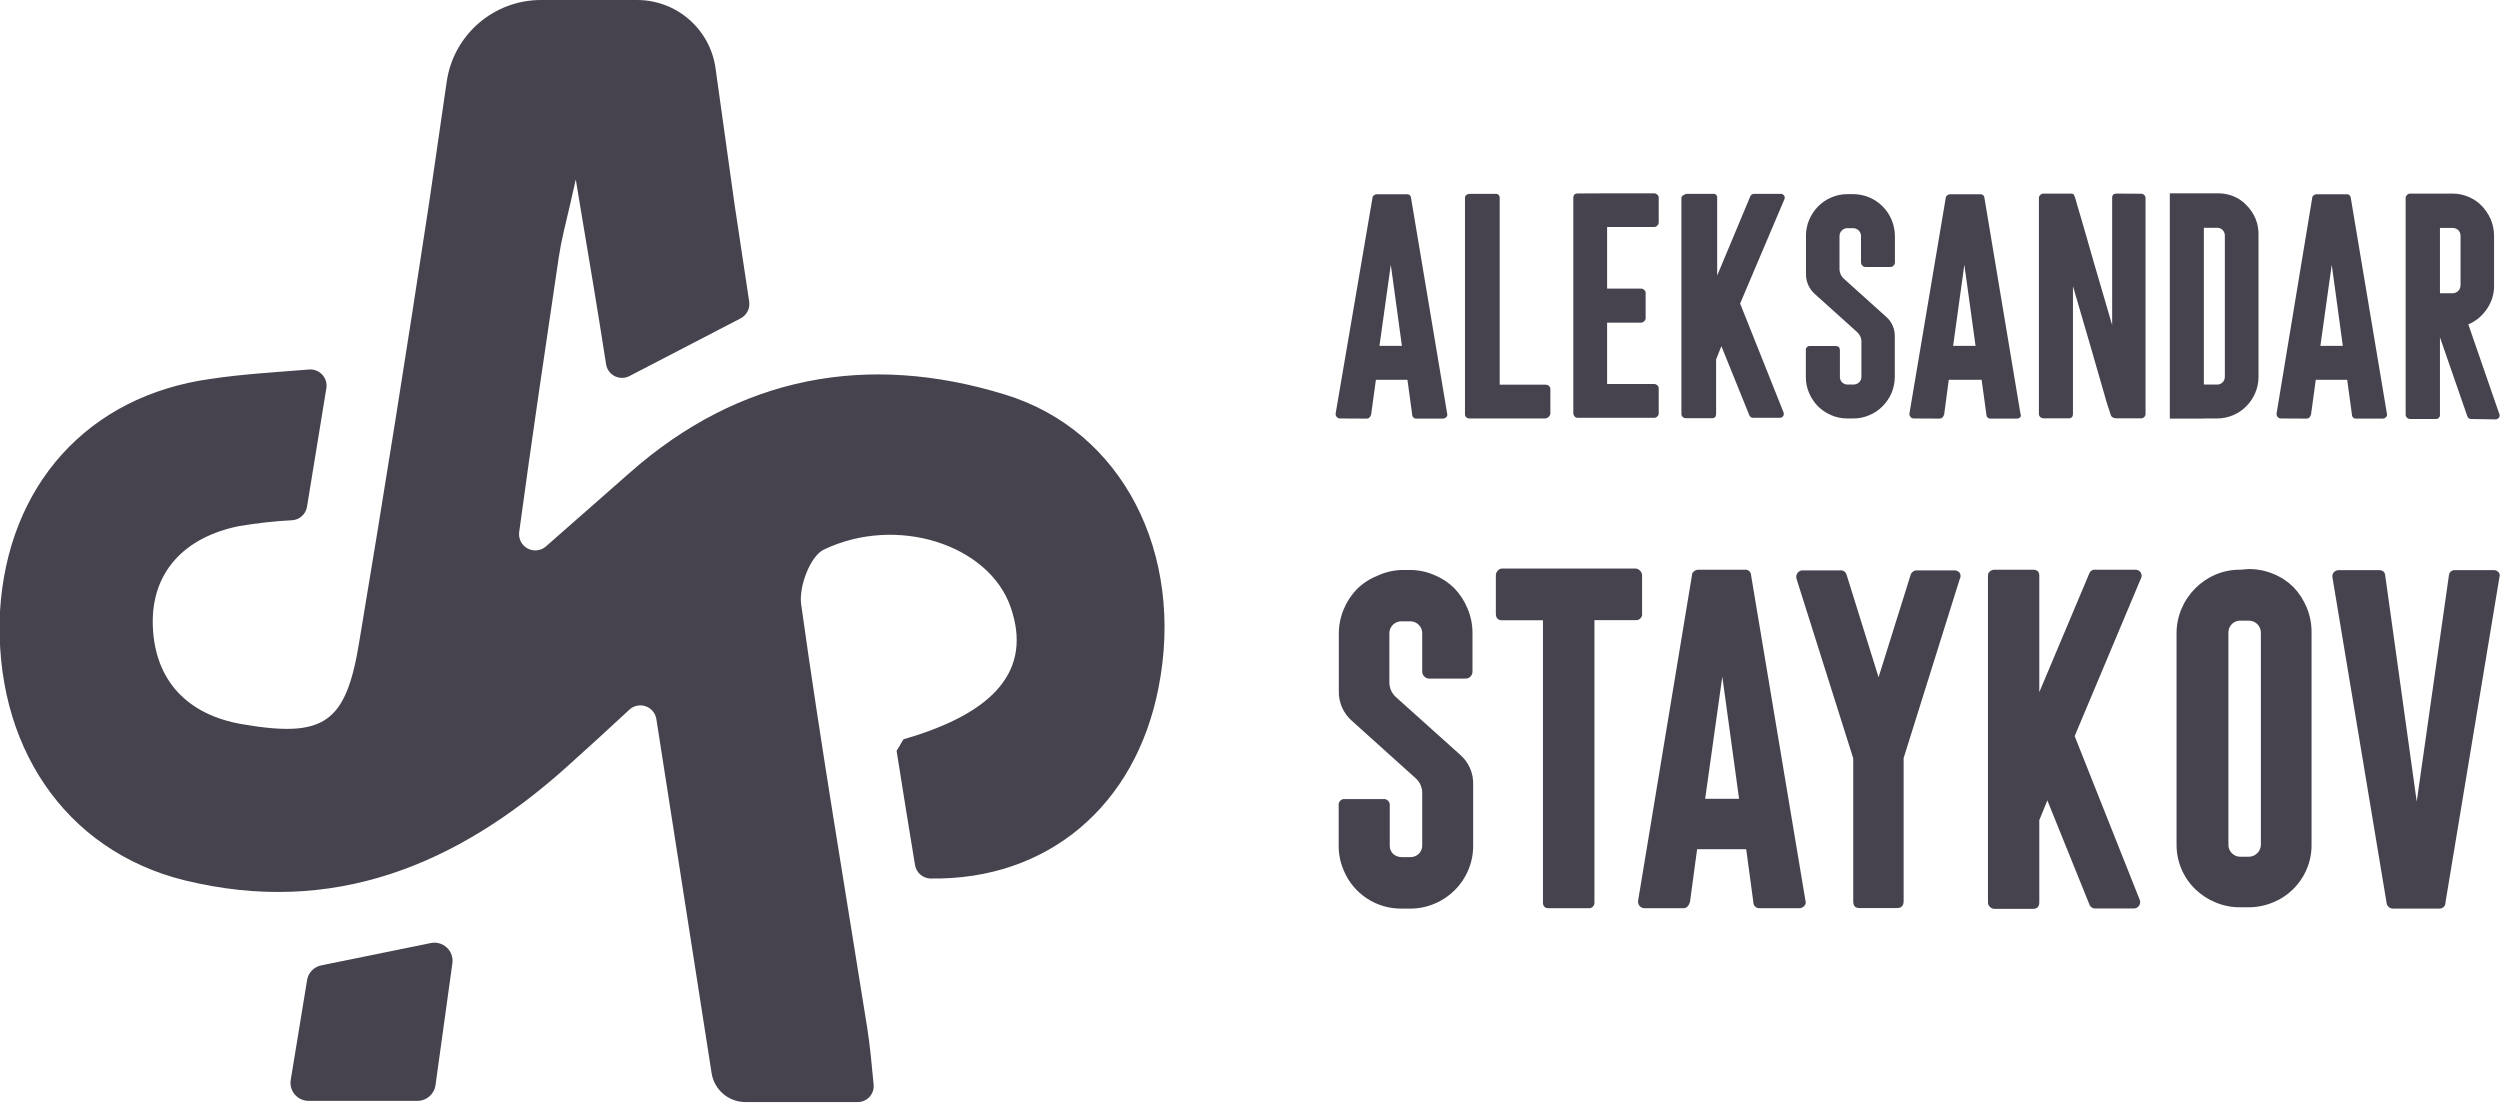
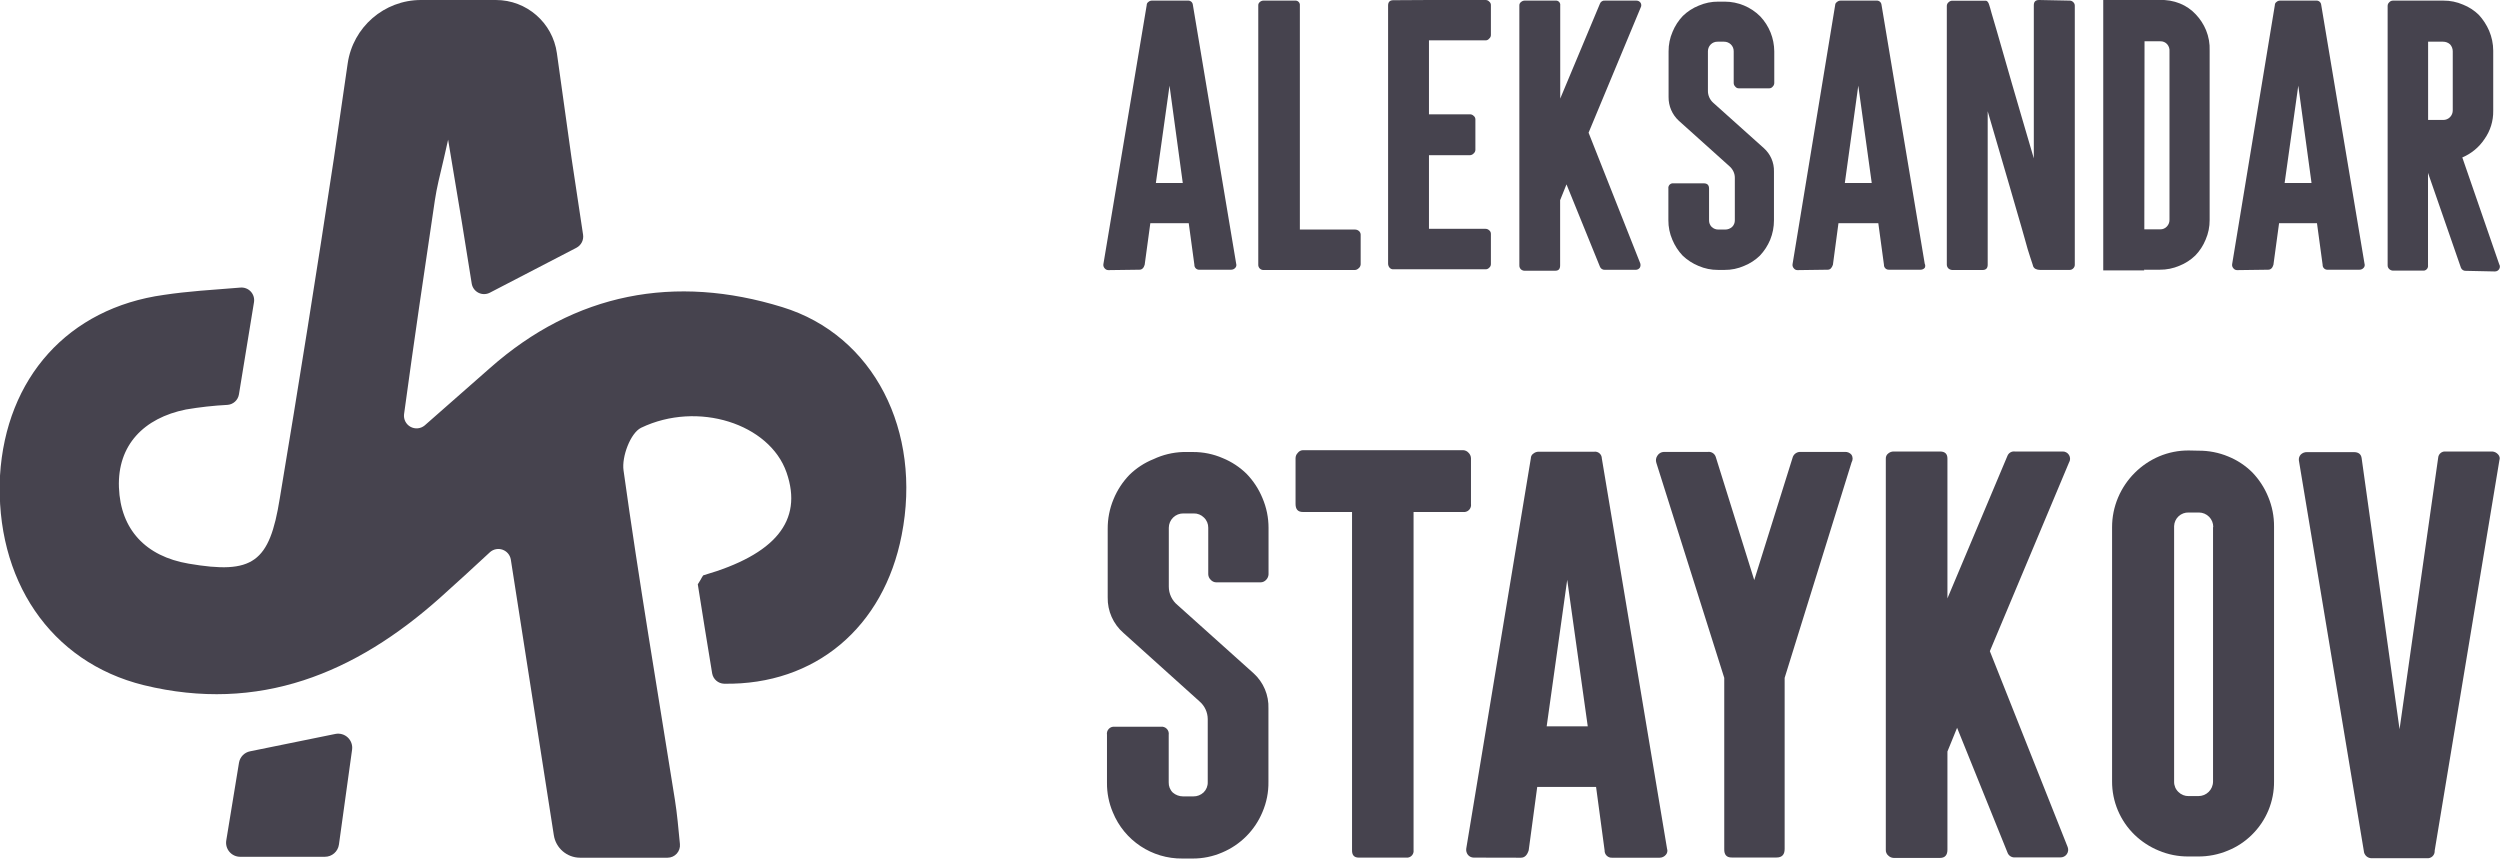
- <svg xmlns="http://www.w3.org/2000/svg" viewBox="0 0 189.44 83.51">
+ <svg xmlns="http://www.w3.org/2000/svg" viewBox="0 0 243.41 83.57">
  <defs>
    <style>.cls-1{fill:#46434e;}</style>
  </defs>
  <g id="Layer_2" data-name="Layer 2">
    <g id="Layer_1-2" data-name="Layer 1">
      <path class="cls-1" d="M76.16,29.9C65.72,26.68,56,28.5,47.7,35.84l-6.36,5.59a1.23,1.23,0,0,1-2-1.1c1-7.35,2-14.09,3-20.83.18-1.21.48-2.4.88-4.09.13-.55.26-1.15.41-1.81.1.62.21,1.22.3,1.81.75,4.46,1.39,8.29,2,12.21a1.22,1.22,0,0,0,1.76.88l8.44-4.38a1.23,1.23,0,0,0,.64-1.27c-.38-2.53-.76-5-1.12-7.44L54.22,5.17A6,6,0,0,0,48.28,0H41a7.22,7.22,0,0,0-7.15,6.19l-1.34,9.23Q30,32,27.24,48.53c-1,6.25-2.61,7.42-8.87,6.35-4.18-.71-6.64-3.32-6.79-7.43S14,40.7,18.1,39.87a34.68,34.68,0,0,1,4.06-.45,1.22,1.22,0,0,0,1.1-1c.49-3,.95-5.81,1.47-9A1.23,1.23,0,0,0,23.41,28c-2.76.22-5.12.36-7.44.71C6.63,30,.58,36.79,0,46.31-.5,56.42,4.88,64.46,14,66.71c11.21,2.74,20.6-1.14,28.88-8.54,1.6-1.43,3.19-2.89,4.85-4.43a1.23,1.23,0,0,1,2,.71L53.92,81.3a2.59,2.59,0,0,0,2.56,2.21H65a1.21,1.21,0,0,0,1.2-1.33c-.15-1.54-.27-2.94-.49-4.32-1.7-10.69-3.51-21.35-5-32.06-.19-1.32.67-3.64,1.71-4.15C67.94,39,74.93,41.26,76.58,46s-1.15,8-8.05,10c-.12,0-.18.27-.59.89.43,2.7.9,5.69,1.4,8.68a1.22,1.22,0,0,0,1.16,1c8.88.14,15.55-5.5,17.29-14.47C89.78,42,85.11,32.64,76.16,29.9Z" />
      <path class="cls-1" d="M23.38,83.42h8.25A1.38,1.38,0,0,0,33,82.23c.44-3.17.85-6.16,1.28-9.24a1.37,1.37,0,0,0-1.63-1.53l-8.3,1.69a1.36,1.36,0,0,0-1.08,1.11c-.4,2.42-.81,5-1.24,7.57A1.37,1.37,0,0,0,23.38,83.42Z" />
-       <path class="cls-1" d="M101.53,31.71a.3.3,0,0,1-.24-.12.31.31,0,0,1-.08-.26L104,15a.22.22,0,0,1,.1-.19.33.33,0,0,1,.22-.09h2.28a.29.29,0,0,1,.32.26v0l2.74,16.36a.26.26,0,0,1-.06.26.34.34,0,0,1-.26.12h-2a.3.3,0,0,1-.33-.31l-.36-2.63h-2.39l-.36,2.63c-.06.2-.17.31-.33.31Zm3-5.5h1.7l-.84-6.15Z" />
-       <path class="cls-1" d="M117.32,31.61a.35.35,0,0,1-.25.1h-5.74a.32.32,0,0,1-.32-.34V15a.25.25,0,0,1,.1-.22.33.33,0,0,1,.22-.09h2a.28.28,0,0,1,.31.31V29.15h3.48a.38.38,0,0,1,.25.09.31.31,0,0,1,.11.23v1.88A.35.35,0,0,1,117.32,31.61Z" />
-       <path class="cls-1" d="M121.78,14.65h3.58a.3.3,0,0,1,.22.1.28.28,0,0,1,.11.24v1.88a.29.29,0,0,1-.11.22.28.28,0,0,1-.22.11h-3.58v4.67h2.58a.32.32,0,0,1,.23.1.28.28,0,0,1,.11.21v1.94a.31.31,0,0,1-.11.22.33.33,0,0,1-.23.11h-2.58v4.65h3.58a.33.33,0,0,1,.22.09.28.28,0,0,1,.11.23v1.9a.29.29,0,0,1-.11.24.3.3,0,0,1-.22.1h-5.81a.29.29,0,0,1-.23-.1.4.4,0,0,1-.1-.26V15c0-.23.11-.34.33-.34Z" />
-       <path class="cls-1" d="M127.59,14.78a.35.35,0,0,1,.22-.09h2a.27.27,0,0,1,.31.31v5.88l2.51-6a.3.3,0,0,1,.31-.19h2a.31.31,0,0,1,.26.14.3.3,0,0,1,0,.3L131.86,23l3.27,8.2a.35.35,0,0,1,0,.32.31.31,0,0,1-.27.14h-2a.31.31,0,0,1-.31-.21l-2.11-5.22-.4,1v4.12c0,.23-.1.34-.31.34h-2a.35.35,0,0,1-.22-.09.33.33,0,0,1-.1-.25V15A.25.25,0,0,1,127.59,14.78Z" />
-       <path class="cls-1" d="M143.33,29.79a3.33,3.33,0,0,1-.68,1,3.07,3.07,0,0,1-1,.67,3,3,0,0,1-1.23.25H140a3.05,3.05,0,0,1-1.24-.25,3.23,3.23,0,0,1-1-.67,3.3,3.3,0,0,1-.67-1,3,3,0,0,1-.25-1.24v-2a.29.29,0,0,1,.24-.33h2c.23,0,.34.11.34.33v2a.58.58,0,0,0,.17.43.61.61,0,0,0,.44.16h.41a.64.64,0,0,0,.44-.17.57.57,0,0,0,.17-.42V25.88a.9.9,0,0,0-.09-.4,1,1,0,0,0-.25-.33l-3.19-2.87a2,2,0,0,1-.67-1.5v-2.9a3,3,0,0,1,.25-1.24,3.23,3.23,0,0,1,.67-1,3.09,3.09,0,0,1,1-.68,3.05,3.05,0,0,1,1.24-.25h.41a3.17,3.17,0,0,1,2.24.93,3.22,3.22,0,0,1,.93,2.26v2a.32.32,0,0,1-.1.22.28.28,0,0,1-.24.11h-1.89a.28.28,0,0,1-.24-.11.32.32,0,0,1-.1-.22v-2a.59.59,0,0,0-.18-.44.61.61,0,0,0-.43-.17H140a.59.59,0,0,0-.44.18.61.61,0,0,0-.17.43v2.47a1,1,0,0,0,.34.76L142.92,24a1.91,1.91,0,0,1,.66,1.49v3.07A3.23,3.23,0,0,1,143.33,29.79Z" />
-       <path class="cls-1" d="M145,31.71a.28.28,0,0,1-.23-.12.31.31,0,0,1-.08-.26L147.44,15a.23.23,0,0,1,.11-.19.33.33,0,0,1,.22-.09h2.28a.29.29,0,0,1,.32.26v0l2.73,16.36a.28.28,0,0,1,0,.26.34.34,0,0,1-.26.12h-2a.3.3,0,0,1-.32-.31l-.36-2.63h-2.49l-.35,2.63c-.07.2-.17.31-.33.31Zm3-5.5h1.7l-.85-6.15Z" />
-       <path class="cls-1" d="M162.26,14.68a.3.3,0,0,1,.22.1.29.29,0,0,1,.1.23V31.36a.31.31,0,0,1-.1.24.3.3,0,0,1-.22.1h-1.88a.66.66,0,0,1-.27-.06.33.33,0,0,1-.18-.25l-.17-.51c-.1-.29-.21-.67-.34-1.14s-.29-1-.45-1.56l-.51-1.77-1.38-4.73v9.68c0,.23-.11.34-.33.34h-1.89a.4.4,0,0,1-.25-.09.34.34,0,0,1-.11-.25V15a.3.3,0,0,1,.11-.23.33.33,0,0,1,.25-.1H157c.11,0,.18.11.23.27s.07.21.15.52l.34,1.15.45,1.56c.16.56.33,1.16.5,1.74.41,1.39.87,3,1.38,4.72V15c0-.23.11-.33.34-.33Z" />
-       <path class="cls-1" d="M167,31.72h-2.58V14.65h3.55a3.1,3.1,0,0,1,1.27.22,2.8,2.8,0,0,1,1,.69,3.23,3.23,0,0,1,.67,1,3.1,3.1,0,0,1,.23,1.31V28.54a3,3,0,0,1-.25,1.24,3.14,3.14,0,0,1-.67,1,3.06,3.06,0,0,1-1,.68,3.1,3.1,0,0,1-1.25.25h-1Zm0-2.58h1a.55.55,0,0,0,.43-.18.6.6,0,0,0,.16-.43V17.88a.6.6,0,0,0-.16-.44.55.55,0,0,0-.43-.18h-1Z" />
-       <path class="cls-1" d="M172.83,31.71a.29.29,0,0,1-.24-.12.31.31,0,0,1-.08-.26L175.21,15a.22.22,0,0,1,.1-.19.33.33,0,0,1,.22-.09h2.28a.29.29,0,0,1,.32.26v0l2.74,16.36a.26.26,0,0,1-.06.26.34.34,0,0,1-.26.12h-2a.3.3,0,0,1-.33-.31l-.36-2.63h-2.38l-.36,2.63c-.06.2-.17.31-.33.31Zm3-5.5h1.7l-.84-6.15Z" />
-       <path class="cls-1" d="M187.28,31.75a.31.31,0,0,1-.31-.19l-2.08-6v5.85a.3.3,0,0,1-.25.34h-2a.36.36,0,0,1-.24-.09.31.31,0,0,1-.11-.25V15a.3.3,0,0,1,.1-.22.31.31,0,0,1,.25-.11h3.18a3,3,0,0,1,1.24.25,3,3,0,0,1,1,.68,3.59,3.59,0,0,1,.67,1,3.23,3.23,0,0,1,.26,1.26v3.78a3,3,0,0,1-.55,1.78,3.15,3.15,0,0,1-1.4,1.16l2.33,6.74a.29.29,0,0,1,0,.31.31.31,0,0,1-.28.15Zm-2.39-9.53h.95a.6.6,0,0,0,.44-.18.61.61,0,0,0,.17-.43V17.88a.62.62,0,0,0-.17-.44.64.64,0,0,0-.44-.17h-.95Z" />
-       <path class="cls-1" d="M111.26,65.93a4.74,4.74,0,0,1-2.54,2.54,4.65,4.65,0,0,1-1.86.38h-.65a4.69,4.69,0,0,1-4.4-2.92,4.66,4.66,0,0,1-.37-1.87v-3a.44.44,0,0,1,.36-.51h3a.45.45,0,0,1,.51.51v3a.86.86,0,0,0,.26.65,1,1,0,0,0,.66.24h.62a.92.92,0,0,0,.66-.25.87.87,0,0,0,.26-.64v-4a1.48,1.48,0,0,0-.51-1.1l-4.81-4.33a2.9,2.9,0,0,1-1-2.25V48.05a4.78,4.78,0,0,1,.37-1.88,4.88,4.88,0,0,1,1-1.53,4.64,4.64,0,0,1,1.53-1,4.74,4.74,0,0,1,1.85-.45h.62a4.65,4.65,0,0,1,1.86.38,4.7,4.7,0,0,1,1.52,1,4.88,4.88,0,0,1,1,1.53,4.78,4.78,0,0,1,.38,1.88v2.93a.53.53,0,0,1-.14.34.48.48,0,0,1-.37.17h-2.79a.48.48,0,0,1-.36-.17.5.5,0,0,1-.15-.34V48a.87.87,0,0,0-.27-.66.88.88,0,0,0-.65-.26h-.65a.91.91,0,0,0-.92.9s0,0,0,0v3.72a1.5,1.5,0,0,0,.55,1.17l4.8,4.31a2.86,2.86,0,0,1,1,2.25v4.62A4.66,4.66,0,0,1,111.26,65.93Z" />
-       <path class="cls-1" d="M120.34,68.82h-3c-.29,0-.43-.16-.42-.47V47h-3.1c-.32,0-.47-.17-.47-.51V43.59a.48.48,0,0,1,.14-.34.42.42,0,0,1,.33-.17h10.1a.48.48,0,0,1,.36.17.5.5,0,0,1,.15.34v2.89a.45.45,0,0,1-.38.51h-3.23V68.35a.42.42,0,0,1-.36.47Z" />
-       <path class="cls-1" d="M124.6,68.82a.48.48,0,0,1-.36-.17.52.52,0,0,1-.11-.4l4.08-24.66a.35.35,0,0,1,.16-.3.52.52,0,0,1,.33-.12h3.51a.43.43,0,0,1,.48.42l4.12,24.66a.38.38,0,0,1-.08.39.51.51,0,0,1-.39.18h-3a.45.45,0,0,1-.48-.47l-.54-4H128.6l-.54,4c-.1.31-.26.47-.49.47Zm4.61-8.29h2.57l-1.27-9.26Z" />
-       <path class="cls-1" d="M140.43,68.27V57.46l-4.29-13.58a.51.51,0,0,1,.07-.47.49.49,0,0,1,.43-.19h2.78a.46.46,0,0,1,.5.31l2.43,7.79,2.44-7.79a.5.5,0,0,1,.49-.31h2.79a.5.5,0,0,1,.43.19.46.46,0,0,1,0,.47l-4.25,13.56V68.27q0,.54-.51.54h-2.82C140.58,68.82,140.42,68.63,140.43,68.27Z" />
-       <path class="cls-1" d="M150.8,43.29a.52.52,0,0,1,.33-.12h2.93c.31,0,.47.15.47.45v8.83l3.79-9a.44.44,0,0,1,.47-.28h3a.46.46,0,0,1,.42.71l-5,11.9,4.92,12.38a.48.48,0,0,1-.46.68h-2.88a.46.46,0,0,1-.47-.32l-3.18-7.87-.61,1.5v6.21c0,.34-.16.51-.47.51h-2.93a.49.49,0,0,1-.33-.14.44.44,0,0,1-.16-.37V43.62A.38.38,0,0,1,150.8,43.29Z" />
-       <path class="cls-1" d="M170.39,43.12a4.78,4.78,0,0,1,1.88.37,4.62,4.62,0,0,1,1.52,1,4.9,4.9,0,0,1,1,1.54,4.78,4.78,0,0,1,.37,1.88V64a4.66,4.66,0,0,1-1.4,3.38,4.59,4.59,0,0,1-1.52,1,4.78,4.78,0,0,1-1.88.37h-.61a4.73,4.73,0,0,1-1.87-.37,4.85,4.85,0,0,1-1.53-1A4.68,4.68,0,0,1,164.93,64v-16a4.78,4.78,0,0,1,.38-1.88,4.91,4.91,0,0,1,2.57-2.58,4.73,4.73,0,0,1,1.87-.37Zm.93,4.83a.91.91,0,0,0-.9-.92h-.64a.89.89,0,0,0-.92.86s0,0,0,.06V64a.87.87,0,0,0,.27.66.88.88,0,0,0,.65.26h.61a.92.92,0,0,0,.93-.91h0Z" />
-       <path class="cls-1" d="M189.32,43.35a.36.36,0,0,1,.08.37l-4.09,24.65a.45.45,0,0,1-.49.48h-3.47a.49.49,0,0,1-.51-.47h0l-4.1-24.65a.46.46,0,0,1,.11-.37.53.53,0,0,1,.4-.16h3c.29,0,.46.13.49.39l2.39,17.15,2.44-17.15a.43.43,0,0,1,.46-.39h3A.54.54,0,0,1,189.32,43.35Z" />
+       <path class="cls-1" d="M107.92,26.3a.46.46,0,0,1-.37-.18.48.48,0,0,1-.12-.4L111.65.49A.34.34,0,0,1,111.8.2a.51.51,0,0,1,.34-.14h3.51a.45.45,0,0,1,.49.4v0l4.22,25.22a.4.4,0,0,1-.09.4.52.52,0,0,1-.4.18H116.8a.46.46,0,0,1-.51-.48l-.55-4.05H112l-.55,4.05c-.09.31-.26.48-.51.48Zm4.62-8.48h2.62l-1.29-9.48Z" />
+       <path class="cls-1" d="M132.26,26.14a.54.54,0,0,1-.39.15H123a.5.5,0,0,1-.49-.52V.54a.39.39,0,0,1,.15-.34A.51.51,0,0,1,123,.06h3.08a.43.43,0,0,1,.48.48V22.35h5.36a.59.59,0,0,1,.39.14.48.48,0,0,1,.17.35v2.9A.54.54,0,0,1,132.26,26.14Z" />
+       <path class="cls-1" d="M139.13,0h5.52a.46.46,0,0,1,.34.15.43.43,0,0,1,.17.37v2.9a.45.45,0,0,1-.17.34.43.43,0,0,1-.34.17h-5.52v7.2h4a.49.49,0,0,1,.35.15.43.43,0,0,1,.17.32v3a.48.48,0,0,1-.17.34.51.51,0,0,1-.35.17h-4v7.17h5.52a.51.51,0,0,1,.34.14.43.43,0,0,1,.17.35v2.93a.45.45,0,0,1-.17.37.46.46,0,0,1-.34.15h-9a.45.45,0,0,1-.35-.15.62.62,0,0,1-.15-.4V.54c0-.35.17-.52.51-.52Z" />
+       <path class="cls-1" d="M148.09.2a.54.54,0,0,1,.34-.14h3a.42.42,0,0,1,.48.48V9.6L155.78.35a.46.46,0,0,1,.48-.29h3.08a.48.48,0,0,1,.4.22.46.46,0,0,1,0,.46l-5.07,12.18,5,12.64a.54.54,0,0,1,0,.49.48.48,0,0,1-.42.22h-3a.48.48,0,0,1-.48-.32l-3.25-8-.62,1.54v6.35c0,.35-.15.52-.48.52h-3a.54.54,0,0,1-.34-.14.51.51,0,0,1-.15-.39V.54A.39.39,0,0,1,148.09.2Z" />
+       <path class="cls-1" d="M172.35,23.35a5.13,5.13,0,0,1-1,1.54,4.73,4.73,0,0,1-1.54,1,4.62,4.62,0,0,1-1.9.39h-.63a4.7,4.7,0,0,1-1.91-.39,5,5,0,0,1-1.54-1,5.09,5.09,0,0,1-1-1.54,4.7,4.7,0,0,1-.39-1.91V18.36a.45.45,0,0,1,.38-.51h3.06c.35,0,.52.17.52.51v3.08a.89.89,0,0,0,.26.66.94.94,0,0,0,.68.25h.63a1,1,0,0,0,.68-.26.88.88,0,0,0,.26-.65V17.31a1.39,1.39,0,0,0-.14-.62,1.54,1.54,0,0,0-.39-.51l-4.92-4.42a3.08,3.08,0,0,1-1-2.31V5a4.7,4.7,0,0,1,.39-1.91,5,5,0,0,1,1-1.54,4.76,4.76,0,0,1,1.54-1,4.7,4.7,0,0,1,1.91-.39h.63a4.89,4.89,0,0,1,3.45,1.43A5,5,0,0,1,172.75,5V8.09a.49.49,0,0,1-.15.34.43.43,0,0,1-.37.17h-2.91a.43.43,0,0,1-.37-.17.49.49,0,0,1-.15-.34V5a.91.91,0,0,0-.28-.68.94.94,0,0,0-.66-.26h-.63a.91.91,0,0,0-.68.28.94.94,0,0,0-.26.66V8.82A1.54,1.54,0,0,0,166.8,10l4.92,4.41a2.94,2.94,0,0,1,1,2.3v4.73A5,5,0,0,1,172.35,23.35Z" />
+       <path class="cls-1" d="M175,26.3a.43.43,0,0,1-.35-.18.48.48,0,0,1-.12-.4L178.68.49a.35.35,0,0,1,.17-.29.51.51,0,0,1,.34-.14h3.51a.45.45,0,0,1,.49.4v0l4.21,25.22a.43.43,0,0,1,0,.4.52.52,0,0,1-.4.18h-3.08a.46.46,0,0,1-.49-.48l-.55-4.05H179l-.54,4.05c-.11.31-.26.48-.51.48Zm4.62-8.48h2.62l-1.31-9.48Z" />
+       <path class="cls-1" d="M201.52.06a.46.46,0,0,1,.34.15.45.45,0,0,1,.15.35v25.2a.48.48,0,0,1-.15.37.46.46,0,0,1-.34.15h-2.9a1,1,0,0,1-.42-.09.51.51,0,0,1-.28-.39s-.11-.34-.26-.79-.32-1-.52-1.76-.45-1.54-.69-2.4l-.79-2.73-2.13-7.29V25.77c0,.35-.17.52-.51.52h-2.91a.62.62,0,0,1-.39-.14.52.52,0,0,1-.17-.39V.57a.46.46,0,0,1,.17-.35.51.51,0,0,1,.39-.15h3.22c.17,0,.28.17.35.42s.11.32.23.8l.52,1.77c.2.71.45,1.54.69,2.4s.51,1.79.77,2.68c.63,2.14,1.34,4.62,2.13,7.28V.51c0-.35.17-.51.52-.51Z" />
+       <path class="cls-1" d="M208.78,26.33h-4V0h5.47a4.78,4.78,0,0,1,2,.34,4.32,4.32,0,0,1,1.54,1.06,5,5,0,0,1,1,1.54,4.78,4.78,0,0,1,.35,2V21.42a4.7,4.7,0,0,1-.39,1.91,4.84,4.84,0,0,1-1,1.54,4.72,4.72,0,0,1-1.54,1,4.78,4.78,0,0,1-1.93.39h-1.54Zm0-4h1.54a.85.85,0,0,0,.66-.28.92.92,0,0,0,.25-.66V5A.92.92,0,0,0,211,4.3a.85.85,0,0,0-.66-.28h-1.54Z" />
+       <path class="cls-1" d="M217.82,26.3a.45.45,0,0,1-.37-.18.48.48,0,0,1-.12-.4L221.49.49a.34.34,0,0,1,.15-.29A.51.51,0,0,1,222,.06h3.51a.45.45,0,0,1,.49.4v0l4.22,25.22a.4.4,0,0,1-.09.4.52.52,0,0,1-.4.18h-3.08a.46.46,0,0,1-.51-.48l-.55-4.05H221.9l-.55,4.05c-.09.31-.26.48-.51.48Zm4.62-8.48h2.62l-1.29-9.48Z" />
+       <path class="cls-1" d="M240.09,26.37a.48.48,0,0,1-.48-.29l-3.21-9.25v9a.46.46,0,0,1-.39.52h-3a.55.55,0,0,1-.37-.14.48.48,0,0,1-.17-.39V.57a.46.46,0,0,1,.15-.34A.48.48,0,0,1,233,.06h4.9a4.7,4.7,0,0,1,1.91.39,4.62,4.62,0,0,1,1.54,1,5.53,5.53,0,0,1,1,1.54,5,5,0,0,1,.4,1.94V10.8a4.62,4.62,0,0,1-.85,2.74,4.86,4.86,0,0,1-2.16,1.79l3.59,10.39a.45.45,0,0,1,0,.48.48.48,0,0,1-.43.23Zm-3.68-14.69h1.46a.92.92,0,0,0,.68-.28.94.94,0,0,0,.26-.66V5a1,1,0,0,0-.26-.68,1,1,0,0,0-.68-.26h-1.46Z" />
+       <path class="cls-1" d="M122.92,79.06A7.31,7.31,0,0,1,119,83a7.17,7.17,0,0,1-2.87.59h-1a7.23,7.23,0,0,1-6.78-4.5,7.18,7.18,0,0,1-.57-2.88V71.55a.68.68,0,0,1,.77-.79H113a.69.69,0,0,1,.79.79v4.62a1.33,1.33,0,0,0,.4,1,1.54,1.54,0,0,0,1,.37h1a1.42,1.42,0,0,0,1-.39,1.34,1.34,0,0,0,.4-1V70a2.28,2.28,0,0,0-.79-1.7l-7.41-6.67a4.47,4.47,0,0,1-1.54-3.47V51.5a7.37,7.37,0,0,1,.57-2.9,7.52,7.52,0,0,1,1.54-2.36,7.15,7.15,0,0,1,2.36-1.54,7.31,7.31,0,0,1,2.85-.69h1a7.17,7.17,0,0,1,2.87.59,7.24,7.24,0,0,1,2.34,1.54,7.52,7.52,0,0,1,1.54,2.36,7.37,7.37,0,0,1,.59,2.9v4.52a.82.82,0,0,1-.22.52.74.74,0,0,1-.57.26h-4.3a.74.74,0,0,1-.55-.26.77.77,0,0,1-.23-.52V51.39a1.34,1.34,0,0,0-.42-1,1.36,1.36,0,0,0-1-.4h-1a1.4,1.4,0,0,0-1.42,1.39s0,0,0,0v5.73a2.31,2.31,0,0,0,.85,1.8l7.4,6.64A4.41,4.41,0,0,1,123.5,69v7.12A7.18,7.18,0,0,1,122.92,79.06Z" />
+       <path class="cls-1" d="M136.91,83.5h-4.62c-.45,0-.66-.25-.65-.72V49.85h-4.78c-.49,0-.72-.26-.72-.79V44.61a.74.74,0,0,1,.22-.52.65.65,0,0,1,.51-.26h15.57a.74.74,0,0,1,.55.26.77.77,0,0,1,.23.52v4.45a.69.69,0,0,1-.59.79h-5V82.77a.65.65,0,0,1-.56.73Z" />
+       <path class="cls-1" d="M143.48,83.5a.74.74,0,0,1-.55-.26.8.8,0,0,1-.17-.62l6.29-38a.54.54,0,0,1,.25-.46.8.8,0,0,1,.51-.18h5.41a.66.66,0,0,1,.74.65l6.35,38a.59.59,0,0,1-.12.6.79.79,0,0,1-.6.28h-4.62a.69.69,0,0,1-.74-.72l-.83-6.17h-5.73l-.83,6.17c-.15.48-.4.72-.76.72Zm7.11-12.78h4l-2-14.27Z" />
+       <path class="cls-1" d="M167.88,82.66V66l-6.61-20.93a.79.79,0,0,1,.11-.72A.76.76,0,0,1,162,44h4.28a.71.71,0,0,1,.77.48l3.75,12,3.76-12a.77.77,0,0,1,.76-.48h4.3a.77.77,0,0,1,.66.29.71.71,0,0,1,0,.72L173.76,66V82.66q0,.83-.79.83h-4.35C168.11,83.5,167.86,83.22,167.88,82.66Z" />
+       <path class="cls-1" d="M183.86,44.14a.8.8,0,0,1,.51-.18h4.52c.48,0,.72.23.72.69V58.26l5.84-13.87a.68.68,0,0,1,.72-.43h4.62a.71.71,0,0,1,.65,1.09L193.74,63.4l7.58,19.08a.74.74,0,0,1-.71,1h-4.44a.71.71,0,0,1-.72-.49l-4.9-12.13-.94,2.31v9.57c0,.52-.25.79-.72.79h-4.52a.76.76,0,0,1-.51-.22.68.68,0,0,1-.25-.57V44.65A.59.59,0,0,1,183.86,44.14Z" />
+       <path class="cls-1" d="M214.06,43.88a7.37,7.37,0,0,1,2.9.57A7.12,7.12,0,0,1,219.3,46a7.55,7.55,0,0,1,1.54,2.37,7.37,7.37,0,0,1,.57,2.9v24.8a7.18,7.18,0,0,1-2.16,5.21,7.07,7.07,0,0,1-2.34,1.54,7.37,7.37,0,0,1-2.9.57h-.94a7.29,7.29,0,0,1-2.88-.57,7.48,7.48,0,0,1-2.36-1.54,7.21,7.21,0,0,1-2.19-5.21V51.33a7.37,7.37,0,0,1,.59-2.9,7.57,7.57,0,0,1,4-4,7.29,7.29,0,0,1,2.88-.57Zm1.43,7.44a1.4,1.4,0,0,0-1.39-1.42h-1a1.37,1.37,0,0,0-1.42,1.32s0,.06,0,.09v24.8a1.34,1.34,0,0,0,.42,1,1.36,1.36,0,0,0,1,.4h.94a1.42,1.42,0,0,0,1.43-1.4V51.33Z" />
+       <path class="cls-1" d="M243.23,44.25a.55.55,0,0,1,.12.57l-6.3,38a.69.69,0,0,1-.76.74h-5.35a.76.76,0,0,1-.79-.72v0l-6.32-38a.71.71,0,0,1,.17-.57.82.82,0,0,1,.62-.25h4.56c.45,0,.71.2.76.6L233.63,71l3.76-26.43a.66.66,0,0,1,.72-.61h4.56A.83.83,0,0,1,243.23,44.25Z" />
    </g>
  </g>
</svg>
